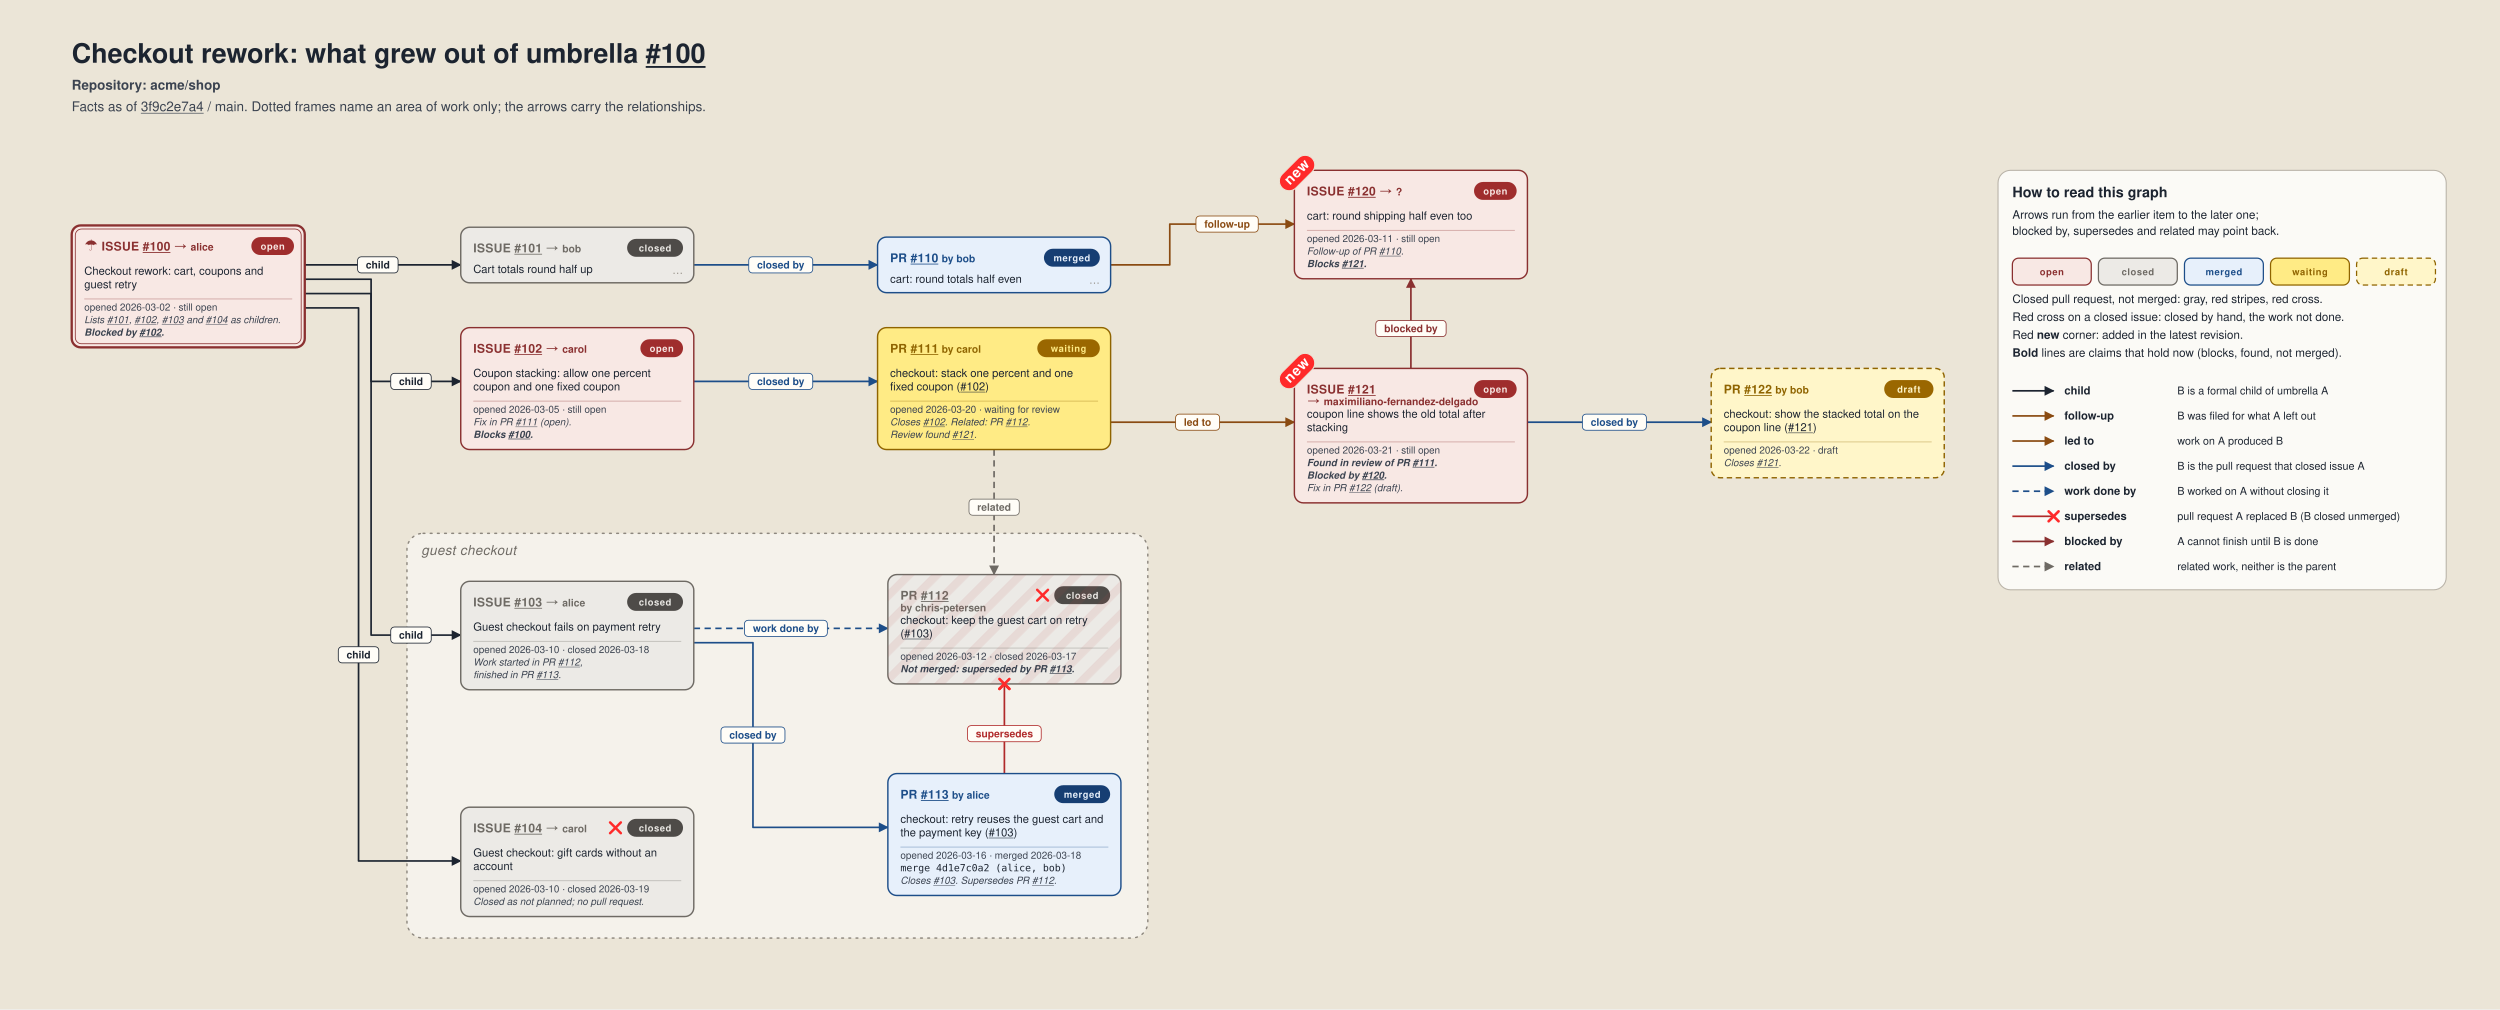
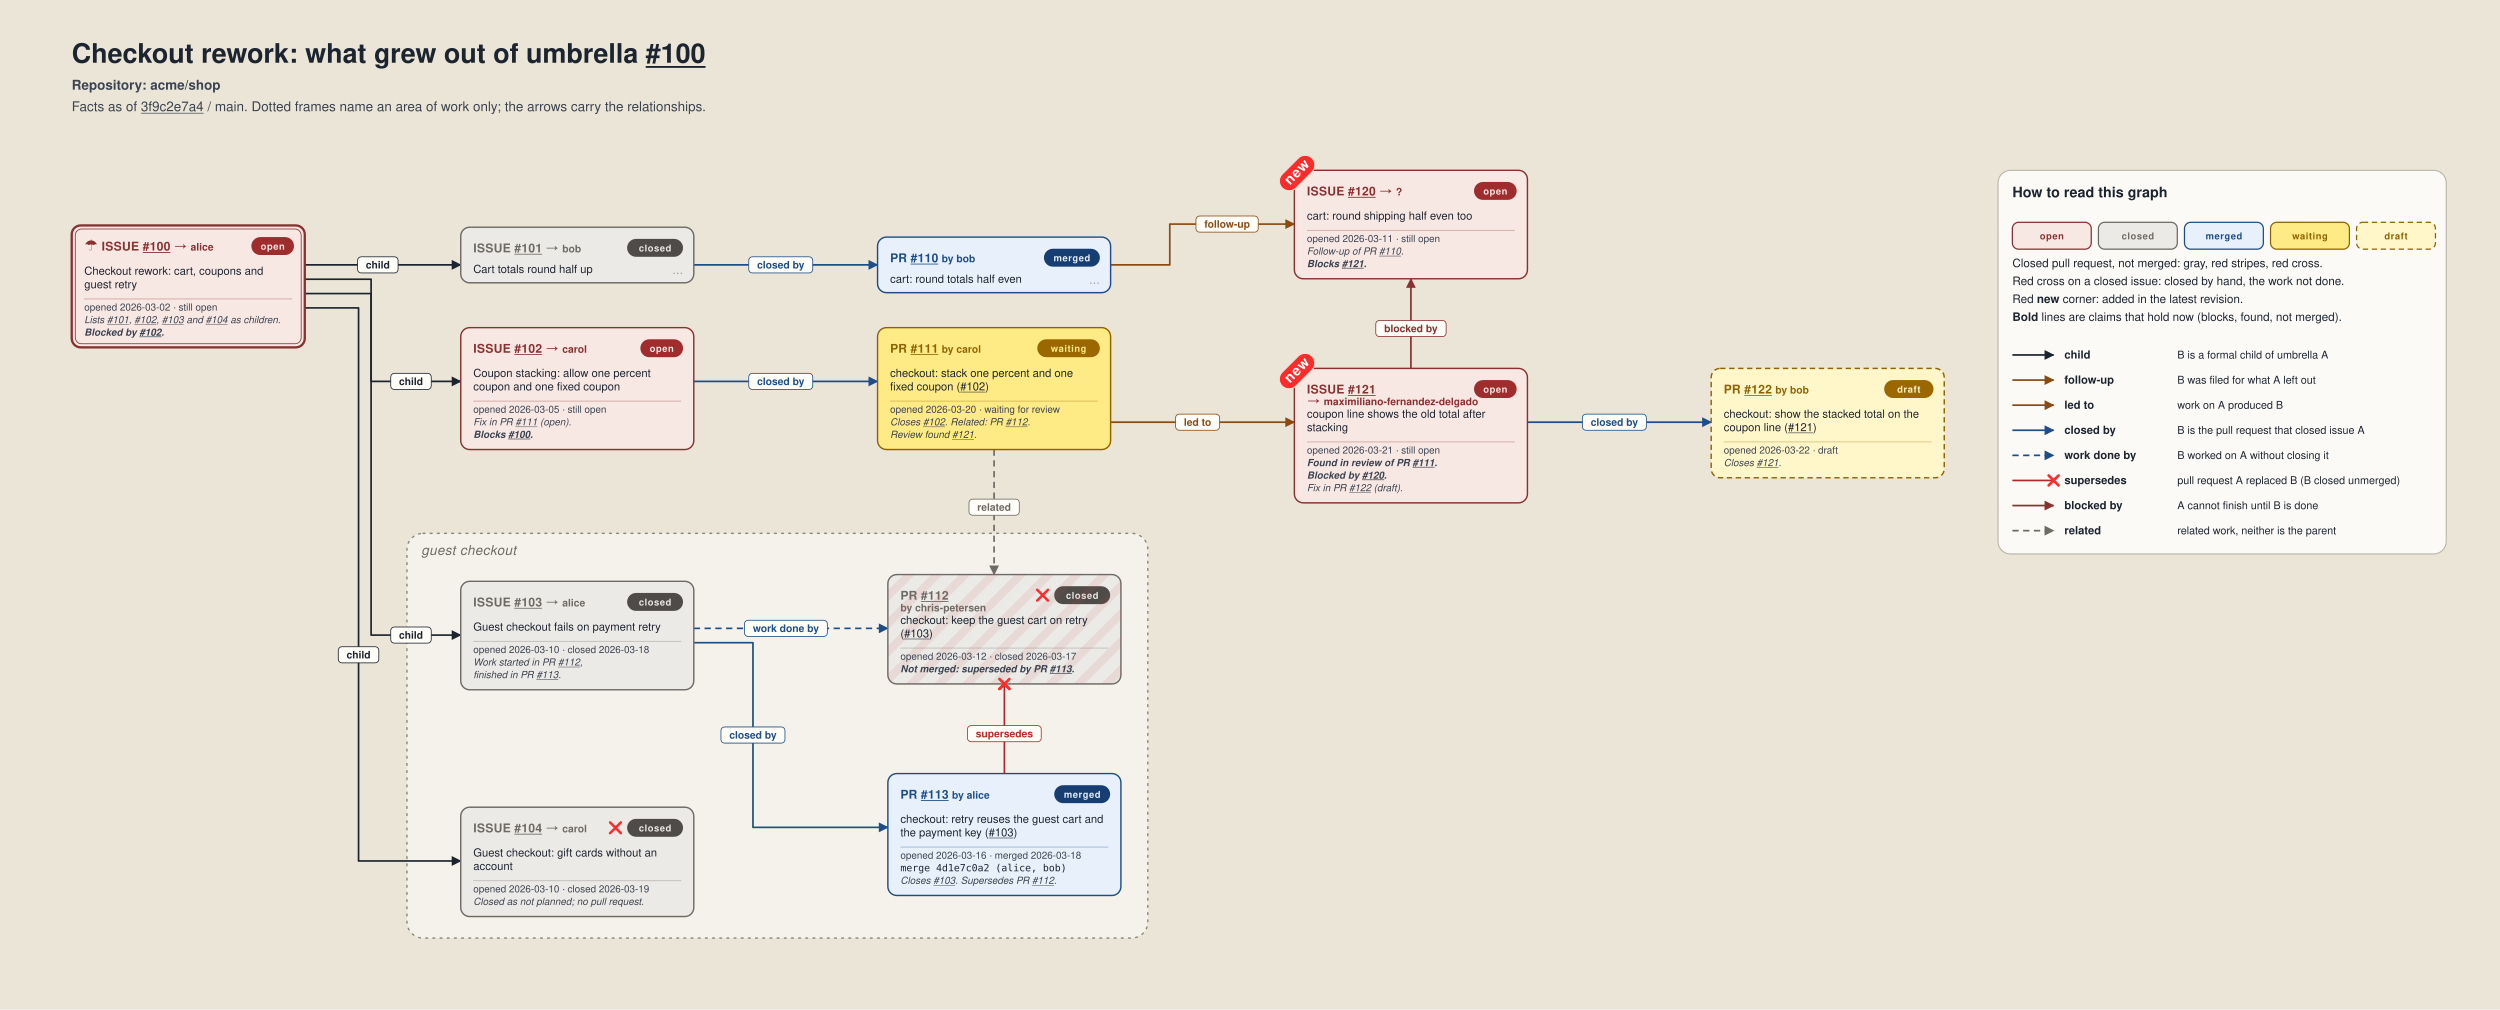
<svg xmlns="http://www.w3.org/2000/svg" xmlns:xlink="http://www.w3.org/1999/xlink" width="2789" height="1126" viewBox="0 0 2789 1126" font-family="Helvetica Neue, Helvetica, Arial, sans-serif">
  <defs>
    <marker id="h-child" viewBox="0 0 12 12" refX="11" refY="6" markerWidth="11" markerHeight="11" markerUnits="userSpaceOnUse" orient="auto">
      <path d="M0,0 L12,6 L0,12 z" fill="#1c2430" />
    </marker>
    <marker id="h-closed" viewBox="0 0 12 12" refX="11" refY="6" markerWidth="11" markerHeight="11" markerUnits="userSpaceOnUse" orient="auto">
      <path d="M0,0 L12,6 L0,12 z" fill="#1d4e89" />
    </marker>
    <marker id="h-work" viewBox="0 0 12 12" refX="11" refY="6" markerWidth="11" markerHeight="11" markerUnits="userSpaceOnUse" orient="auto">
      <path d="M0,0 L12,6 L0,12 z" fill="#1d4e89" />
    </marker>
    <marker id="h-led" viewBox="0 0 12 12" refX="11" refY="6" markerWidth="11" markerHeight="11" markerUnits="userSpaceOnUse" orient="auto">
      <path d="M0,0 L12,6 L0,12 z" fill="#8a4b12" />
    </marker>
    <marker id="h-blocked" viewBox="0 0 12 12" refX="11" refY="6" markerWidth="11" markerHeight="11" markerUnits="userSpaceOnUse" orient="auto">
      <path d="M0,0 L12,6 L0,12 z" fill="#8a3030" />
    </marker>
    <marker id="h-ref" viewBox="0 0 12 12" refX="11" refY="6" markerWidth="11" markerHeight="11" markerUnits="userSpaceOnUse" orient="auto">
      <path d="M0,0 L12,6 L0,12 z" fill="#6e6a64" />
    </marker>
    <marker id="h-evid" viewBox="0 0 12 12" refX="11" refY="6" markerWidth="11" markerHeight="11" markerUnits="userSpaceOnUse" orient="auto">
      <path d="M0,0 L12,6 L0,12 z" fill="#9a6700" />
    </marker>
    <marker id="h-dup" viewBox="0 0 12 12" refX="11" refY="6" markerWidth="11" markerHeight="11" markerUnits="userSpaceOnUse" orient="auto">
      <path d="M0,0 L12,6 L0,12 z" fill="#b02a2a" />
    </marker>
    <marker id="h-cross" overflow="visible" viewBox="0 0 16 16" refX="8" refY="8" markerWidth="16" markerHeight="16" markerUnits="userSpaceOnUse" orient="auto">
      <path d="M2.5,2.5 L13.5,13.5 M13.5,2.5 L2.5,13.5" stroke="#ff2a2a" stroke-width="3" stroke-linecap="round" fill="none" />
    </marker>
    <style>.kind{font-size:13.5px;font-weight:700;letter-spacing:.3px}.ttl{font-size:12.5px;fill:#1c2430}.meta{font-size:11px;fill:#3b4350}.mono{font-size:11px;font-family:Menlo,Consolas,monospace;fill:#1c2430}.note{font-size:11px;font-style:italic;fill:#3b4350}.pill{font-size:10.5px;font-weight:700;letter-spacing:.6px}.lbl{font-size:11.5px;font-weight:600}.ftl{font-size:15px;font-style:italic;fill:#6e6a64;letter-spacing:.4px}.h1{font-size:30px;font-weight:700;fill:#1c2430}.h2{font-size:15px;fill:#3b4350}.lg{font-size:13px;fill:#1c2430}.lgb{font-size:13px;font-weight:700;fill:#1c2430}/*collapse-begin*/.pop{visibility:hidden;opacity:0;pointer-events:none;filter:drop-shadow(0 6px 12px rgba(0,0,0,.35))}#n101:hover~#pop101,#pop101:hover{visibility:visible;opacity:1;pointer-events:auto}#n110:hover~#pop110,#pop110:hover{visibility:visible;opacity:1;pointer-events:auto}/*collapse-end*/</style>
  </defs>
  <rect x="0" y="0" width="2789" height="1126" fill="#ebe5d7" />
  <text class="h1" x="80" y="70">Checkout rework: what grew out of umbrella <a href="https://github.com/acme/shop/issues/100" xlink:href="https://github.com/acme/shop/issues/100" target="_blank">
      <tspan style="text-decoration:underline">#100</tspan>
    </a>
  </text>
  <text class="h2" x="80" y="100">
    <tspan style="font-weight:700">Repository: acme/shop</tspan>
  </text>
  <text class="h2" x="80" y="124">Facts as of <a href="https://github.com/acme/shop/commit/3f9c2e7a41b0d58c6e2f7a9b1c4d8e0f2a6b3c5d" xlink:href="https://github.com/acme/shop/commit/3f9c2e7a41b0d58c6e2f7a9b1c4d8e0f2a6b3c5d" target="_blank">
      <tspan style="text-decoration:underline">3f9c2e7a4</tspan>
    </a> / main. Dotted frames name an area of work only; the arrows carry the relationships.</text>
  <rect x="454" y="595" width="826.5" height="451.5" rx="18" fill="#ffffff" fill-opacity="0.5" stroke="#8d877e" stroke-width="1.6" stroke-dasharray="2 6" stroke-linecap="round" />
  <text class="ftl" x="470" y="619">guest checkout</text>
  <path d="M774,701 L990.5,701" fill="none" stroke="#1d4e89" stroke-width="1.9" stroke-dasharray="7 5" stroke-linejoin="round" marker-end="url(#h-work)" data-from="103" data-to="112" data-kind="work done by" />
  <path d="M774,717 L840,717 L840,923 L990.5,923" fill="none" stroke="#1d4e89" stroke-width="1.9" stroke-linejoin="round" marker-end="url(#h-closed)" data-from="103" data-to="113" data-kind="closed by" />
  <path d="M1120.5,863 L1120.5,763" fill="none" stroke="#b02a2a" stroke-width="1.9" stroke-linejoin="round" marker-end="url(#h-cross)" data-from="113" data-to="112" data-kind="supersedes" />
  <path d="M774,295.5 L979,295.5" fill="none" stroke="#1d4e89" stroke-width="1.9" stroke-linejoin="round" marker-end="url(#h-closed)" data-from="101" data-to="110" data-kind="closed by" />
  <path d="M774,425.5 L979,425.5" fill="none" stroke="#1d4e89" stroke-width="1.9" stroke-linejoin="round" marker-end="url(#h-closed)" data-from="102" data-to="111" data-kind="closed by" />
  <path d="M1239,295.5 L1305,295.5 L1305,250 L1444,250" fill="none" stroke="#8a4b12" stroke-width="1.9" stroke-linejoin="round" marker-end="url(#h-led)" data-from="110" data-to="120" data-kind="follow-up" />
  <path d="M1239,471 L1444,471" fill="none" stroke="#8a4b12" stroke-width="1.9" stroke-linejoin="round" marker-end="url(#h-led)" data-from="111" data-to="121" data-kind="led to" />
  <path d="M1704,471 L1909,471" fill="none" stroke="#1d4e89" stroke-width="1.9" stroke-linejoin="round" marker-end="url(#h-closed)" data-from="121" data-to="122" data-kind="closed by" />
  <path d="M1574,411 L1574,311" fill="none" stroke="#8a3030" stroke-width="1.9" stroke-linejoin="round" marker-end="url(#h-blocked)" data-from="121" data-to="120" data-kind="blocked by" />
  <path d="M340,295.5 L514,295.5" fill="none" stroke="#1c2430" stroke-width="1.9" stroke-linejoin="round" marker-end="url(#h-child)" data-from="100" data-to="101" data-kind="child" />
  <path d="M340,311.5 L414,311.5 L414,425.5 L514,425.5" fill="none" stroke="#1c2430" stroke-width="1.9" stroke-linejoin="round" marker-end="url(#h-child)" data-from="100" data-to="102" data-kind="child" />
  <path d="M340,327.5 L414,327.5 L414,708.5 L514,708.5" fill="none" stroke="#1c2430" stroke-width="1.9" stroke-linejoin="round" marker-end="url(#h-child)" data-from="100" data-to="103" data-kind="child" />
  <path d="M340,343.5 L400,343.5 L400,960.5 L514,960.5" fill="none" stroke="#1c2430" stroke-width="1.9" stroke-linejoin="round" marker-end="url(#h-child)" data-from="100" data-to="104" data-kind="child" />
  <path d="M1109,501.5 L1109,641" fill="none" stroke="#6e6a64" stroke-width="1.9" stroke-dasharray="7 5" stroke-linejoin="round" marker-end="url(#h-ref)" data-from="111" data-to="112" data-kind="related" />
  <g id="n100" data-github="{&quot;assignees&quot;:[&quot;alice&quot;],&quot;authors&quot;:[],&quot;closedAt&quot;:&quot;&quot;,&quot;comments&quot;:6,&quot;createdAt&quot;:&quot;2026-03-02&quot;,&quot;kind&quot;:&quot;ISSUE&quot;,&quot;mergeSha&quot;:&quot;&quot;,&quot;mergedAt&quot;:&quot;&quot;,&quot;mergedBy&quot;:&quot;&quot;,&quot;opener&quot;:&quot;alice&quot;,&quot;rel&quot;:{&quot;blockedBy&quot;:[102],&quot;blocking&quot;:[],&quot;children&quot;:[101,102,103,104],&quot;closedBy&quot;:[],&quot;parent&quot;:null},&quot;reviews&quot;:0,&quot;state&quot;:&quot;open&quot;,&quot;title&quot;:&quot;Checkout rework: cart, coupons and guest retry&quot;,&quot;updatedAt&quot;:&quot;2026-03-02T12:00:00Z&quot;}">
    <rect x="80" y="251.5" width="260" height="136" rx="10" fill="#f8e8e4" stroke="#8a3030" stroke-width="2.6" />
    <rect x="84" y="255.5" width="252" height="128" rx="7" fill="none" stroke="#8a3030" stroke-width="0.9" />
    <text class="kind" x="94" y="279.5" style="fill:#8a3030">
      <tspan style="font-size:16.9px">☂️</tspan> ISSUE <a href="https://github.com/acme/shop/issues/100" xlink:href="https://github.com/acme/shop/issues/100" target="_blank">
        <tspan style="text-decoration:underline">#100</tspan>
      </a>
      <tspan style="font-size:15px;letter-spacing:0">→</tspan>
      <tspan style="font-size:11.5px;font-weight:600;letter-spacing:0">alice</tspan>
    </text>
    <rect x="280.4" y="264.5" width="47.6" height="20" rx="10" fill="#9f2d2d" />
    <text class="pill" x="304.2" y="278.5" text-anchor="middle" style="fill:#f8e8e4">open</text>
    <text class="ttl" x="94" y="306.5">Checkout rework: cart, coupons and</text>
    <text class="ttl" x="94" y="321.5">guest retry</text>
    <line x1="94" y1="333.5" x2="326" y2="333.5" stroke="#8a3030" stroke-opacity="0.35" />
    <text class="meta" x="94" y="346.5">opened 2026-03-02 · still open</text>
    <text class="note" x="94" y="360.5">Lists <a href="https://github.com/acme/shop/issues/101" xlink:href="https://github.com/acme/shop/issues/101" target="_blank">
        <tspan style="text-decoration:underline">#101</tspan>
      </a>, <a href="https://github.com/acme/shop/issues/102" xlink:href="https://github.com/acme/shop/issues/102" target="_blank">
        <tspan style="text-decoration:underline">#102</tspan>
      </a>, <a href="https://github.com/acme/shop/issues/103" xlink:href="https://github.com/acme/shop/issues/103" target="_blank">
        <tspan style="text-decoration:underline">#103</tspan>
      </a> and <a href="https://github.com/acme/shop/issues/104" xlink:href="https://github.com/acme/shop/issues/104" target="_blank">
        <tspan style="text-decoration:underline">#104</tspan>
      </a> as children.</text>
    <text class="note" x="94" y="374.5">
      <tspan style="font-weight:700">Blocked by <a href="https://github.com/acme/shop/issues/102" xlink:href="https://github.com/acme/shop/issues/102" target="_blank">
          <tspan style="text-decoration:underline">#102</tspan>
        </a>.</tspan>
    </text>
  </g>
  <g id="n101" data-github="{&quot;assignees&quot;:[&quot;bob&quot;],&quot;authors&quot;:[],&quot;closeVerdict&quot;:[&quot;done&quot;,&quot;closed by merged PR #110&quot;],&quot;closedAt&quot;:&quot;2026-03-11&quot;,&quot;closer&quot;:{&quot;merged&quot;:true,&quot;pr&quot;:110},&quot;comments&quot;:2,&quot;createdAt&quot;:&quot;2026-03-04&quot;,&quot;kind&quot;:&quot;ISSUE&quot;,&quot;mergeSha&quot;:&quot;&quot;,&quot;mergedAt&quot;:&quot;&quot;,&quot;mergedBy&quot;:&quot;&quot;,&quot;opener&quot;:&quot;bob&quot;,&quot;rel&quot;:{&quot;blockedBy&quot;:[],&quot;blocking&quot;:[],&quot;children&quot;:[],&quot;closedBy&quot;:[110],&quot;parent&quot;:100},&quot;reviews&quot;:0,&quot;state&quot;:&quot;closed&quot;,&quot;stateReason&quot;:&quot;COMPLETED&quot;,&quot;title&quot;:&quot;Cart totals round half up instead of half even&quot;,&quot;updatedAt&quot;:&quot;2026-03-11T12:00:00Z&quot;}">
    <rect x="514" y="253.5" width="260" height="62" rx="10" fill="#eceae6" stroke="#6e6a64" stroke-width="1.6" data-collapsed="1" data-keywords="Cart totals round half up" />
    <text class="kind" x="528" y="281.5" style="fill:#6e6a64">ISSUE <a href="https://github.com/acme/shop/issues/101" xlink:href="https://github.com/acme/shop/issues/101" target="_blank">
        <tspan style="text-decoration:underline">#101</tspan>
      </a>
      <tspan style="font-size:15px;letter-spacing:0">→</tspan>
      <tspan style="font-size:11.5px;font-weight:600;letter-spacing:0">bob</tspan>
    </text>
    <rect x="699.6" y="266.5" width="62.4" height="20" rx="10" fill="#4e4b48" />
    <text class="pill" x="730.8" y="280.5" text-anchor="middle" style="fill:#eceae6">closed</text>
    <text class="ttl" x="528" y="304.5">Cart totals round half up</text>
    <text class="meta" x="762" y="305.5" text-anchor="end" style="fill:#8d877e;font-size:12px">…</text>
  </g>
  <g id="n110" data-github="{&quot;assignees&quot;:[],&quot;authors&quot;:[&quot;bob&quot;],&quot;closedAt&quot;:&quot;2026-03-11&quot;,&quot;comments&quot;:1,&quot;createdAt&quot;:&quot;2026-03-09&quot;,&quot;kind&quot;:&quot;PR&quot;,&quot;mergeSha&quot;:&quot;9f3c2ab41&quot;,&quot;mergedAt&quot;:&quot;2026-03-11&quot;,&quot;mergedBy&quot;:&quot;alice&quot;,&quot;opener&quot;:&quot;bob&quot;,&quot;rel&quot;:{&quot;closes&quot;:[101]},&quot;reviews&quot;:2,&quot;state&quot;:&quot;merged&quot;,&quot;title&quot;:&quot;cart: round totals half even (#101)&quot;,&quot;updatedAt&quot;:&quot;2026-03-11T12:00:00Z&quot;}">
    <rect x="979" y="264.5" width="260" height="62" rx="10" fill="#e7f0fb" stroke="#1d4e89" stroke-width="1.6" data-collapsed="1" data-keywords="cart: round totals half even" />
    <text class="kind" x="993.0" y="292.5" style="fill:#1d4e89">PR <a href="https://github.com/acme/shop/pull/110" xlink:href="https://github.com/acme/shop/pull/110" target="_blank">
        <tspan style="text-decoration:underline">#110</tspan>
      </a>
      <tspan style="font-size:11.5px;font-weight:600;letter-spacing:0">by bob</tspan>
    </text>
    <rect x="1164.6" y="277.5" width="62.4" height="20" rx="10" fill="#163e73" />
    <text class="pill" x="1195.8" y="291.5" text-anchor="middle" style="fill:#e7f0fb">merged</text>
    <text class="ttl" x="993" y="315.5">cart: round totals half even</text>
    <text class="meta" x="1227" y="316.5" text-anchor="end" style="fill:#8d877e;font-size:12px">…</text>
  </g>
  <g id="n120" data-github="{&quot;assignees&quot;:[],&quot;authors&quot;:[],&quot;closedAt&quot;:&quot;&quot;,&quot;comments&quot;:1,&quot;createdAt&quot;:&quot;2026-03-11&quot;,&quot;kind&quot;:&quot;ISSUE&quot;,&quot;mergeSha&quot;:&quot;&quot;,&quot;mergedAt&quot;:&quot;&quot;,&quot;mergedBy&quot;:&quot;&quot;,&quot;opener&quot;:&quot;alice&quot;,&quot;rel&quot;:{&quot;blockedBy&quot;:[],&quot;blocking&quot;:[121],&quot;children&quot;:[],&quot;closedBy&quot;:[],&quot;parent&quot;:null},&quot;reviews&quot;:0,&quot;state&quot;:&quot;open&quot;,&quot;title&quot;:&quot;cart: round shipping half even too&quot;,&quot;updatedAt&quot;:&quot;2026-03-11T12:00:00Z&quot;}">
    <rect x="1444" y="190" width="260" height="121" rx="10" fill="#f8e8e4" stroke="#8a3030" stroke-width="1.6" />
    <text class="kind" x="1458.0" y="218.0" style="fill:#8a3030">ISSUE <a href="https://github.com/acme/shop/issues/120" xlink:href="https://github.com/acme/shop/issues/120" target="_blank">
        <tspan style="text-decoration:underline">#120</tspan>
      </a>
      <tspan style="font-size:15px;letter-spacing:0">→</tspan>
      <tspan style="font-size:11.5px;font-weight:600;letter-spacing:0">?</tspan>
    </text>
    <rect x="1644.4" y="203" width="47.6" height="20" rx="10" fill="#9f2d2d" />
    <text class="pill" x="1668.2" y="217" text-anchor="middle" style="fill:#f8e8e4">open</text>
    <text class="ttl" x="1458" y="245">cart: round shipping half even too</text>
    <line x1="1458" y1="257" x2="1690" y2="257" stroke="#8a3030" stroke-opacity="0.35" />
    <text class="meta" x="1458" y="270">opened 2026-03-11 · still open</text>
    <text class="note" x="1458" y="284">Follow-up of PR <a href="https://github.com/acme/shop/pull/110" xlink:href="https://github.com/acme/shop/pull/110" target="_blank">
        <tspan style="text-decoration:underline">#110</tspan>
      </a>.</text>
    <text class="note" x="1458" y="298">
      <tspan style="font-weight:700">Blocks <a href="https://github.com/acme/shop/issues/121" xlink:href="https://github.com/acme/shop/issues/121" target="_blank">
          <tspan style="text-decoration:underline">#121</tspan>
        </a>.</tspan>
    </text>
    <g transform="rotate(-45 1447 193)">
      <rect x="1423.5" y="182.2" width="47.0" height="21.7" rx="10.85" fill="#ff2a2a" stroke="#ebe5d7" stroke-width="1.2" />
      <text class="pill" x="1447.5" y="197.2" text-anchor="middle" style="fill:#ffffff;font-size:15.75px;letter-spacing:.9px">new</text>
    </g>
  </g>
  <g id="n102" data-github="{&quot;assignees&quot;:[&quot;carol&quot;],&quot;authors&quot;:[],&quot;closedAt&quot;:&quot;&quot;,&quot;comments&quot;:3,&quot;createdAt&quot;:&quot;2026-03-05&quot;,&quot;kind&quot;:&quot;ISSUE&quot;,&quot;mergeSha&quot;:&quot;&quot;,&quot;mergedAt&quot;:&quot;&quot;,&quot;mergedBy&quot;:&quot;&quot;,&quot;opener&quot;:&quot;carol&quot;,&quot;rel&quot;:{&quot;blockedBy&quot;:[],&quot;blocking&quot;:[100],&quot;children&quot;:[],&quot;closedBy&quot;:[111],&quot;parent&quot;:100},&quot;reviews&quot;:0,&quot;state&quot;:&quot;open&quot;,&quot;title&quot;:&quot;Coupon stacking: allow one percent coupon and one fixed coupon&quot;,&quot;updatedAt&quot;:&quot;2026-03-05T12:00:00Z&quot;}">
    <rect x="514" y="365.5" width="260" height="136" rx="10" fill="#f8e8e4" stroke="#8a3030" stroke-width="1.6" />
    <text class="kind" x="528" y="393.5" style="fill:#8a3030">ISSUE <a href="https://github.com/acme/shop/issues/102" xlink:href="https://github.com/acme/shop/issues/102" target="_blank">
        <tspan style="text-decoration:underline">#102</tspan>
      </a>
      <tspan style="font-size:15px;letter-spacing:0">→</tspan>
      <tspan style="font-size:11.5px;font-weight:600;letter-spacing:0">carol</tspan>
    </text>
    <rect x="714.4" y="378.5" width="47.6" height="20" rx="10" fill="#9f2d2d" />
    <text class="pill" x="738.2" y="392.5" text-anchor="middle" style="fill:#f8e8e4">open</text>
    <text class="ttl" x="528" y="420.5">Coupon stacking: allow one percent</text>
    <text class="ttl" x="528" y="435.5">coupon and one fixed coupon</text>
    <line x1="528" y1="447.5" x2="760" y2="447.5" stroke="#8a3030" stroke-opacity="0.35" />
    <text class="meta" x="528" y="460.5">opened 2026-03-05 · still open</text>
    <text class="note" x="528" y="474.5">Fix in PR <a href="https://github.com/acme/shop/pull/111" xlink:href="https://github.com/acme/shop/pull/111" target="_blank">
        <tspan style="text-decoration:underline">#111</tspan>
      </a> (open).</text>
    <text class="note" x="528" y="488.5">
      <tspan style="font-weight:700">Blocks <a href="https://github.com/acme/shop/issues/100" xlink:href="https://github.com/acme/shop/issues/100" target="_blank">
          <tspan style="text-decoration:underline">#100</tspan>
        </a>.</tspan>
    </text>
  </g>
  <g id="n111" data-github="{&quot;assignees&quot;:[],&quot;authors&quot;:[],&quot;closedAt&quot;:&quot;&quot;,&quot;comments&quot;:3,&quot;createdAt&quot;:&quot;2026-03-20&quot;,&quot;kind&quot;:&quot;PR&quot;,&quot;mergeSha&quot;:&quot;&quot;,&quot;mergedAt&quot;:&quot;&quot;,&quot;mergedBy&quot;:&quot;&quot;,&quot;opener&quot;:&quot;carol&quot;,&quot;rel&quot;:{&quot;closes&quot;:[102]},&quot;reviews&quot;:1,&quot;state&quot;:&quot;open&quot;,&quot;title&quot;:&quot;checkout: stack one percent and one fixed coupon (#102)&quot;,&quot;updatedAt&quot;:&quot;2026-03-20T12:00:00Z&quot;}">
    <rect x="979" y="365.5" width="260" height="136" rx="10" fill="#ffeb85" stroke="#8f6400" stroke-width="1.6" />
    <text class="kind" x="993.0" y="393.5" style="fill:#8f6400">PR <a href="https://github.com/acme/shop/pull/111" xlink:href="https://github.com/acme/shop/pull/111" target="_blank">
        <tspan style="text-decoration:underline">#111</tspan>
      </a>
      <tspan style="font-size:11.5px;font-weight:600;letter-spacing:0">by carol</tspan>
    </text>
    <rect x="1157.2" y="378.5" width="69.8" height="20" rx="10" fill="#9a6700" />
    <text class="pill" x="1192.1" y="392.5" text-anchor="middle" style="fill:#ffeb85">waiting</text>
    <text class="ttl" x="993" y="420.5">checkout: stack one percent and one</text>
    <text class="ttl" x="993" y="435.5">fixed coupon (<a href="https://github.com/acme/shop/issues/102" xlink:href="https://github.com/acme/shop/issues/102" target="_blank">
        <tspan style="text-decoration:underline">#102</tspan>
      </a>)</text>
    <line x1="993" y1="447.5" x2="1225" y2="447.5" stroke="#8f6400" stroke-opacity="0.35" />
    <text class="meta" x="993" y="460.5">opened 2026-03-20 · waiting for review</text>
    <text class="note" x="993" y="474.5">Closes <a href="https://github.com/acme/shop/issues/102" xlink:href="https://github.com/acme/shop/issues/102" target="_blank">
        <tspan style="text-decoration:underline">#102</tspan>
      </a>. Related: PR <a href="https://github.com/acme/shop/pull/112" xlink:href="https://github.com/acme/shop/pull/112" target="_blank">
        <tspan style="text-decoration:underline">#112</tspan>
      </a>.</text>
    <text class="note" x="993" y="488.5">Review found <a href="https://github.com/acme/shop/issues/121" xlink:href="https://github.com/acme/shop/issues/121" target="_blank">
        <tspan style="text-decoration:underline">#121</tspan>
      </a>.</text>
  </g>
  <g id="n121" data-github="{&quot;assignees&quot;:[&quot;maximiliano-fernandez-delgado&quot;],&quot;authors&quot;:[],&quot;closedAt&quot;:&quot;&quot;,&quot;comments&quot;:2,&quot;createdAt&quot;:&quot;2026-03-21&quot;,&quot;kind&quot;:&quot;ISSUE&quot;,&quot;mergeSha&quot;:&quot;&quot;,&quot;mergedAt&quot;:&quot;&quot;,&quot;mergedBy&quot;:&quot;&quot;,&quot;opener&quot;:&quot;maximiliano-fernandez-delgado&quot;,&quot;rel&quot;:{&quot;blockedBy&quot;:[120],&quot;blocking&quot;:[],&quot;children&quot;:[],&quot;closedBy&quot;:[122],&quot;parent&quot;:null},&quot;reviews&quot;:0,&quot;state&quot;:&quot;open&quot;,&quot;title&quot;:&quot;coupon line shows the old total after stacking&quot;,&quot;updatedAt&quot;:&quot;2026-03-21T12:00:00Z&quot;}">
    <rect x="1444" y="411" width="260" height="150" rx="10" fill="#f8e8e4" stroke="#8a3030" stroke-width="1.6" />
    <text class="kind" x="1458.0" y="439.0" style="fill:#8a3030">ISSUE <a href="https://github.com/acme/shop/issues/121" xlink:href="https://github.com/acme/shop/issues/121" target="_blank">
        <tspan style="text-decoration:underline">#121</tspan>
      </a>
    </text>
    <text class="kind" x="1458.0" y="452" style="fill:#8a3030">
      <tspan style="font-size:15px;letter-spacing:0">→</tspan>
      <tspan style="font-size:11.5px;font-weight:600;letter-spacing:0">maximiliano-fernandez-delgado</tspan>
    </text>
    <rect x="1644.4" y="424" width="47.6" height="20" rx="10" fill="#9f2d2d" />
    <text class="pill" x="1668.2" y="438" text-anchor="middle" style="fill:#f8e8e4">open</text>
    <text class="ttl" x="1458" y="466">coupon line shows the old total after</text>
    <text class="ttl" x="1458" y="481">stacking</text>
    <line x1="1458" y1="493" x2="1690" y2="493" stroke="#8a3030" stroke-opacity="0.35" />
    <text class="meta" x="1458" y="506">opened 2026-03-21 · still open</text>
    <text class="note" x="1458" y="520">
      <tspan style="font-weight:700">Found in review of PR <a href="https://github.com/acme/shop/pull/111" xlink:href="https://github.com/acme/shop/pull/111" target="_blank">
          <tspan style="text-decoration:underline">#111</tspan>
        </a>.</tspan>
    </text>
    <text class="note" x="1458" y="534">
      <tspan style="font-weight:700">Blocked by <a href="https://github.com/acme/shop/issues/120" xlink:href="https://github.com/acme/shop/issues/120" target="_blank">
          <tspan style="text-decoration:underline">#120</tspan>
        </a>.</tspan>
    </text>
    <text class="note" x="1458" y="548">Fix in PR <a href="https://github.com/acme/shop/pull/122" xlink:href="https://github.com/acme/shop/pull/122" target="_blank">
        <tspan style="text-decoration:underline">#122</tspan>
      </a> (draft).</text>
    <g transform="rotate(-45 1447 414)">
      <rect x="1423.5" y="403.1" width="47.0" height="21.7" rx="10.85" fill="#ff2a2a" stroke="#ebe5d7" stroke-width="1.2" />
      <text class="pill" x="1447.5" y="418.2" text-anchor="middle" style="fill:#ffffff;font-size:15.75px;letter-spacing:.9px">new</text>
    </g>
  </g>
  <g id="n122" data-github="{&quot;assignees&quot;:[],&quot;authors&quot;:[],&quot;closedAt&quot;:&quot;&quot;,&quot;comments&quot;:0,&quot;createdAt&quot;:&quot;2026-03-22&quot;,&quot;kind&quot;:&quot;PR&quot;,&quot;mergeSha&quot;:&quot;&quot;,&quot;mergedAt&quot;:&quot;&quot;,&quot;mergedBy&quot;:&quot;&quot;,&quot;opener&quot;:&quot;bob&quot;,&quot;rel&quot;:{&quot;closes&quot;:[121]},&quot;reviews&quot;:0,&quot;state&quot;:&quot;draft&quot;,&quot;title&quot;:&quot;checkout: show the stacked total on the coupon line (#121)&quot;,&quot;updatedAt&quot;:&quot;2026-03-22T12:00:00Z&quot;}">
    <rect x="1909" y="411" width="260" height="122" rx="10" fill="#fff6c9" stroke="#8f6400" stroke-width="1.6" stroke-dasharray="6 4" />
    <text class="kind" x="1923.0" y="439.0" style="fill:#8f6400">PR <a href="https://github.com/acme/shop/pull/122" xlink:href="https://github.com/acme/shop/pull/122" target="_blank">
        <tspan style="text-decoration:underline">#122</tspan>
      </a>
      <tspan style="font-size:11.5px;font-weight:600;letter-spacing:0">by bob</tspan>
    </text>
    <rect x="2102.0" y="424" width="55.0" height="20" rx="10" fill="#9a6700" />
    <text class="pill" x="2129.5" y="438" text-anchor="middle" style="fill:#fff6c9">draft</text>
    <text class="ttl" x="1923" y="466">checkout: show the stacked total on the</text>
    <text class="ttl" x="1923" y="481">coupon line (<a href="https://github.com/acme/shop/issues/121" xlink:href="https://github.com/acme/shop/issues/121" target="_blank">
        <tspan style="text-decoration:underline">#121</tspan>
      </a>)</text>
    <line x1="1923" y1="493" x2="2155" y2="493" stroke="#8f6400" stroke-opacity="0.35" />
    <text class="meta" x="1923" y="506">opened 2026-03-22 · draft</text>
    <text class="note" x="1923" y="520">Closes <a href="https://github.com/acme/shop/issues/121" xlink:href="https://github.com/acme/shop/issues/121" target="_blank">
        <tspan style="text-decoration:underline">#121</tspan>
      </a>.</text>
  </g>
  <g id="n103" data-frame="guest checkout" data-github="{&quot;assignees&quot;:[&quot;alice&quot;],&quot;authors&quot;:[],&quot;closeVerdict&quot;:[&quot;done&quot;,&quot;closed by merged PR #113&quot;],&quot;closedAt&quot;:&quot;2026-03-18&quot;,&quot;closer&quot;:{&quot;merged&quot;:true,&quot;pr&quot;:113},&quot;comments&quot;:4,&quot;createdAt&quot;:&quot;2026-03-10&quot;,&quot;kind&quot;:&quot;ISSUE&quot;,&quot;mergeSha&quot;:&quot;&quot;,&quot;mergedAt&quot;:&quot;&quot;,&quot;mergedBy&quot;:&quot;&quot;,&quot;opener&quot;:&quot;alice&quot;,&quot;rel&quot;:{&quot;blockedBy&quot;:[],&quot;blocking&quot;:[],&quot;children&quot;:[],&quot;closedBy&quot;:[112,113],&quot;parent&quot;:100},&quot;reviews&quot;:0,&quot;state&quot;:&quot;closed&quot;,&quot;stateReason&quot;:&quot;COMPLETED&quot;,&quot;title&quot;:&quot;Guest checkout fails on payment retry&quot;,&quot;updatedAt&quot;:&quot;2026-03-18T12:00:00Z&quot;}">
    <rect x="514" y="648.5" width="260" height="121" rx="10" fill="#eceae6" stroke="#6e6a64" stroke-width="1.6" />
    <text class="kind" x="528" y="676.5" style="fill:#6e6a64">ISSUE <a href="https://github.com/acme/shop/issues/103" xlink:href="https://github.com/acme/shop/issues/103" target="_blank">
        <tspan style="text-decoration:underline">#103</tspan>
      </a>
      <tspan style="font-size:15px;letter-spacing:0">→</tspan>
      <tspan style="font-size:11.5px;font-weight:600;letter-spacing:0">alice</tspan>
    </text>
    <rect x="699.6" y="661.5" width="62.4" height="20" rx="10" fill="#4e4b48" />
    <text class="pill" x="730.8" y="675.5" text-anchor="middle" style="fill:#eceae6">closed</text>
    <text class="ttl" x="528" y="703.5">Guest checkout fails on payment retry</text>
    <line x1="528" y1="715.5" x2="760" y2="715.5" stroke="#6e6a64" stroke-opacity="0.35" />
    <text class="meta" x="528" y="728.5">opened 2026-03-10 · closed 2026-03-18</text>
    <text class="note" x="528" y="742.5">Work started in PR <a href="https://github.com/acme/shop/pull/112" xlink:href="https://github.com/acme/shop/pull/112" target="_blank">
        <tspan style="text-decoration:underline">#112</tspan>
      </a>,</text>
    <text class="note" x="528" y="756.5">finished in PR <a href="https://github.com/acme/shop/pull/113" xlink:href="https://github.com/acme/shop/pull/113" target="_blank">
        <tspan style="text-decoration:underline">#113</tspan>
      </a>.</text>
  </g>
  <g id="n104" data-frame="guest checkout" data-github="{&quot;assignees&quot;:[&quot;carol&quot;],&quot;authors&quot;:[],&quot;closeVerdict&quot;:[&quot;hand&quot;,&quot;GitHub close reason NOT_PLANNED&quot;],&quot;closedAt&quot;:&quot;2026-03-19&quot;,&quot;closer&quot;:{},&quot;comments&quot;:1,&quot;createdAt&quot;:&quot;2026-03-10&quot;,&quot;kind&quot;:&quot;ISSUE&quot;,&quot;mergeSha&quot;:&quot;&quot;,&quot;mergedAt&quot;:&quot;&quot;,&quot;mergedBy&quot;:&quot;&quot;,&quot;opener&quot;:&quot;carol&quot;,&quot;rel&quot;:{&quot;blockedBy&quot;:[],&quot;blocking&quot;:[],&quot;children&quot;:[],&quot;closedBy&quot;:[],&quot;parent&quot;:100},&quot;reviews&quot;:0,&quot;state&quot;:&quot;closed&quot;,&quot;stateReason&quot;:&quot;NOT_PLANNED&quot;,&quot;title&quot;:&quot;Guest checkout: gift cards without an account&quot;,&quot;updatedAt&quot;:&quot;2026-03-19T12:00:00Z&quot;}">
    <rect x="514" y="900.5" width="260" height="122" rx="10" fill="#eceae6" stroke="#6e6a64" stroke-width="1.6" />
    <text class="kind" x="528" y="928.5" style="fill:#6e6a64">ISSUE <a href="https://github.com/acme/shop/issues/104" xlink:href="https://github.com/acme/shop/issues/104" target="_blank">
        <tspan style="text-decoration:underline">#104</tspan>
      </a>
      <tspan style="font-size:15px;letter-spacing:0">→</tspan>
      <tspan style="font-size:11.5px;font-weight:600;letter-spacing:0">carol</tspan>
    </text>
    <rect x="699.6" y="913.5" width="62.4" height="20" rx="10" fill="#4e4b48" />
    <text class="pill" x="730.8" y="927.5" text-anchor="middle" style="fill:#eceae6">closed</text>
    <line x1="680.6" y1="917.5" x2="692.6" y2="929.5" stroke="#ff2a2a" stroke-width="2.8" stroke-linecap="round" />
    <line x1="692.6" y1="917.5" x2="680.6" y2="929.5" stroke="#ff2a2a" stroke-width="2.8" stroke-linecap="round" />
    <text class="ttl" x="528" y="955.5">Guest checkout: gift cards without an</text>
    <text class="ttl" x="528" y="970.5">account</text>
    <line x1="528" y1="982.5" x2="760" y2="982.5" stroke="#6e6a64" stroke-opacity="0.35" />
    <text class="meta" x="528" y="995.5">opened 2026-03-10 · closed 2026-03-19</text>
    <text class="note" x="528" y="1009.5">Closed as not planned; no pull request.</text>
  </g>
  <g id="n112" data-frame="guest checkout" data-github="{&quot;assignees&quot;:[],&quot;authors&quot;:[],&quot;closedAt&quot;:&quot;2026-03-17&quot;,&quot;comments&quot;:2,&quot;createdAt&quot;:&quot;2026-03-12&quot;,&quot;kind&quot;:&quot;PR&quot;,&quot;mergeSha&quot;:&quot;&quot;,&quot;mergedAt&quot;:&quot;&quot;,&quot;mergedBy&quot;:&quot;&quot;,&quot;opener&quot;:&quot;chris-petersen&quot;,&quot;rel&quot;:{&quot;closes&quot;:[103]},&quot;replacedBy&quot;:113,&quot;reviews&quot;:1,&quot;state&quot;:&quot;closed&quot;,&quot;title&quot;:&quot;checkout: keep the guest cart on retry (#103)&quot;,&quot;updatedAt&quot;:&quot;2026-03-17T12:00:00Z&quot;}">
    <rect x="990.5" y="641" width="260" height="122" rx="10" fill="#eceae6" stroke="#6e6a64" stroke-width="1.6" />
    <text class="kind" x="1004.5" y="669.0" style="fill:#6e6a64">PR <a href="https://github.com/acme/shop/pull/112" xlink:href="https://github.com/acme/shop/pull/112" target="_blank">
        <tspan style="text-decoration:underline">#112</tspan>
      </a>
    </text>
    <text class="kind" x="1004.5" y="682" style="fill:#6e6a64">
      <tspan style="font-size:11.5px;font-weight:600;letter-spacing:0">by chris-petersen</tspan>
    </text>
    <rect x="1176.1" y="654" width="62.4" height="20" rx="10" fill="#4e4b48" />
    <text class="pill" x="1207.3" y="668" text-anchor="middle" style="fill:#eceae6">closed</text>
    <defs>
      <pattern id="stripes112" width="22" height="22" patternUnits="userSpaceOnUse" patternTransform="rotate(45)">
        <rect width="9" height="22" fill="#b84a4a" fill-opacity=".10" />
      </pattern>
    </defs>
    <rect x="990.5" y="641" width="260" height="122" rx="10" fill="url(#stripes112)" />
    <line x1="1157.1" y1="658" x2="1169.1" y2="670" stroke="#ff2a2a" stroke-width="2.8" stroke-linecap="round" />
    <line x1="1169.1" y1="658" x2="1157.1" y2="670" stroke="#ff2a2a" stroke-width="2.8" stroke-linecap="round" />
    <text class="ttl" x="1004.5" y="696">checkout: keep the guest cart on retry</text>
    <text class="ttl" x="1004.5" y="711">(<a href="https://github.com/acme/shop/issues/103" xlink:href="https://github.com/acme/shop/issues/103" target="_blank">
        <tspan style="text-decoration:underline">#103</tspan>
      </a>)</text>
    <line x1="1004.5" y1="723" x2="1236.5" y2="723" stroke="#6e6a64" stroke-opacity="0.35" />
    <text class="meta" x="1004.5" y="736">opened 2026-03-12 · closed 2026-03-17</text>
    <text class="note" x="1004.5" y="750">
      <tspan style="font-weight:700">Not merged: superseded by PR <a href="https://github.com/acme/shop/pull/113" xlink:href="https://github.com/acme/shop/pull/113" target="_blank">
          <tspan style="text-decoration:underline">#113</tspan>
        </a>.</tspan>
    </text>
  </g>
  <g id="n113" data-frame="guest checkout" data-github="{&quot;assignees&quot;:[],&quot;authors&quot;:[&quot;alice&quot;,&quot;bob&quot;],&quot;closedAt&quot;:&quot;2026-03-18&quot;,&quot;comments&quot;:1,&quot;createdAt&quot;:&quot;2026-03-16&quot;,&quot;kind&quot;:&quot;PR&quot;,&quot;mergeSha&quot;:&quot;4d1e7c0a2&quot;,&quot;mergedAt&quot;:&quot;2026-03-18&quot;,&quot;mergedBy&quot;:&quot;alice&quot;,&quot;opener&quot;:&quot;alice&quot;,&quot;rel&quot;:{&quot;closes&quot;:[103]},&quot;reviews&quot;:2,&quot;state&quot;:&quot;merged&quot;,&quot;title&quot;:&quot;checkout: retry reuses the guest cart and the payment key (#103)&quot;,&quot;updatedAt&quot;:&quot;2026-03-18T12:00:00Z&quot;}">
    <rect x="990.5" y="863" width="260" height="136" rx="10" fill="#e7f0fb" stroke="#1d4e89" stroke-width="1.6" />
    <text class="kind" x="1004.5" y="891.0" style="fill:#1d4e89">PR <a href="https://github.com/acme/shop/pull/113" xlink:href="https://github.com/acme/shop/pull/113" target="_blank">
        <tspan style="text-decoration:underline">#113</tspan>
      </a>
      <tspan style="font-size:11.5px;font-weight:600;letter-spacing:0">by alice</tspan>
    </text>
    <rect x="1176.1" y="876" width="62.4" height="20" rx="10" fill="#163e73" />
    <text class="pill" x="1207.3" y="890" text-anchor="middle" style="fill:#e7f0fb">merged</text>
    <text class="ttl" x="1004.5" y="918">checkout: retry reuses the guest cart and</text>
    <text class="ttl" x="1004.5" y="933">the payment key (<a href="https://github.com/acme/shop/issues/103" xlink:href="https://github.com/acme/shop/issues/103" target="_blank">
        <tspan style="text-decoration:underline">#103</tspan>
      </a>)</text>
    <line x1="1004.5" y1="945" x2="1236.5" y2="945" stroke="#1d4e89" stroke-opacity="0.35" />
    <text class="meta" x="1004.5" y="958">opened 2026-03-16 · merged 2026-03-18</text>
    <text class="mono" x="1004.5" y="972">merge 4d1e7c0a2 (alice, bob)</text>
    <text class="note" x="1004.5" y="986">Closes <a href="https://github.com/acme/shop/issues/103" xlink:href="https://github.com/acme/shop/issues/103" target="_blank">
        <tspan style="text-decoration:underline">#103</tspan>
      </a>. Supersedes PR <a href="https://github.com/acme/shop/pull/112" xlink:href="https://github.com/acme/shop/pull/112" target="_blank">
        <tspan style="text-decoration:underline">#112</tspan>
      </a>.</text>
  </g>
  <rect x="830.5" y="692.0" width="92.5" height="18.0" rx="4" fill="#fffdf7" stroke="#1d4e89" stroke-width="0.9" />
  <text class="lbl" x="876.8" y="705.0" text-anchor="middle" style="fill:#1d4e89">work done by</text>
  <rect x="804.3" y="811.0" width="71.4" height="18.0" rx="4" fill="#fffdf7" stroke="#1d4e89" stroke-width="0.9" />
  <text class="lbl" x="840.0" y="824.0" text-anchor="middle" style="fill:#1d4e89">closed by</text>
  <rect x="1079.3" y="809.5" width="82.3" height="18.0" rx="4" fill="#fffdf7" stroke="#b02a2a" stroke-width="0.9" />
  <text class="lbl" x="1120.5" y="822.5" text-anchor="middle" style="fill:#b02a2a">supersedes</text>
  <rect x="835.3" y="286.5" width="71.4" height="18.0" rx="4" fill="#fffdf7" stroke="#1d4e89" stroke-width="0.9" />
  <text class="lbl" x="871.0" y="299.5" text-anchor="middle" style="fill:#1d4e89">closed by</text>
  <rect x="835.3" y="416.5" width="71.4" height="18.0" rx="4" fill="#fffdf7" stroke="#1d4e89" stroke-width="0.9" />
  <text class="lbl" x="871.0" y="429.5" text-anchor="middle" style="fill:#1d4e89">closed by</text>
  <rect x="1334.2" y="241.0" width="69.5" height="18.0" rx="4" fill="#fffdf7" stroke="#8a4b12" stroke-width="0.9" />
  <text class="lbl" x="1369.0" y="254.0" text-anchor="middle" style="fill:#8a4b12">follow-up</text>
  <rect x="1311.5" y="462.0" width="49.1" height="18.0" rx="4" fill="#fffdf7" stroke="#8a4b12" stroke-width="0.9" />
  <text class="lbl" x="1336.0" y="475.0" text-anchor="middle" style="fill:#8a4b12">led to</text>
  <rect x="1765.3" y="462.0" width="71.4" height="18.0" rx="4" fill="#fffdf7" stroke="#1d4e89" stroke-width="0.9" />
  <text class="lbl" x="1801.0" y="475.0" text-anchor="middle" style="fill:#1d4e89">closed by</text>
  <rect x="1534.8" y="357.5" width="78.5" height="18.0" rx="4" fill="#fffdf7" stroke="#8a3030" stroke-width="0.9" />
  <text class="lbl" x="1574.0" y="370.5" text-anchor="middle" style="fill:#8a3030">blocked by</text>
  <rect x="398.9" y="286.5" width="45.2" height="18.0" rx="4" fill="#fffdf7" stroke="#1c2430" stroke-width="0.9" />
  <text class="lbl" x="421.5" y="299.5" text-anchor="middle" style="fill:#1c2430">child</text>
  <rect x="435.9" y="416.5" width="45.2" height="18.0" rx="4" fill="#fffdf7" stroke="#1c2430" stroke-width="0.9" />
  <text class="lbl" x="458.5" y="429.5" text-anchor="middle" style="fill:#1c2430">child</text>
  <rect x="435.9" y="699.5" width="45.2" height="18.0" rx="4" fill="#fffdf7" stroke="#1c2430" stroke-width="0.9" />
  <text class="lbl" x="458.5" y="712.5" text-anchor="middle" style="fill:#1c2430">child</text>
  <rect x="377.4" y="721.5" width="45.2" height="18.0" rx="4" fill="#fffdf7" stroke="#1c2430" stroke-width="0.9" />
  <text class="lbl" x="400.0" y="734.5" text-anchor="middle" style="fill:#1c2430">child</text>
  <rect x="1081.0" y="556.8" width="56.1" height="18.0" rx="4" fill="#fffdf7" stroke="#6e6a64" stroke-width="0.9" />
  <text class="lbl" x="1109.0" y="569.8" text-anchor="middle" style="fill:#6e6a64">related</text>
  <g id="xmarks">
    <path class="xmark" d="M1115.0,757.5 L1126.0,768.5 M1126.0,757.5 L1115.0,768.5" stroke="#ff2a2a" stroke-width="3" stroke-linecap="round" fill="none" />
  </g>
-   <rect x="2229.0" y="190" width="500" height="468" rx="14" fill="#fbfaf6" stroke="#b9b3a8" stroke-width="1.2" />
+   <rect x="2229.0" y="190" width="500" height="428" rx="14" fill="#fbfaf6" stroke="#b9b3a8" stroke-width="1.2" />
  <text class="lgb" x="2245.0" y="220" style="font-size:16px">How to read this graph</text>
-   <text class="lg" x="2245.0" y="244">Arrows run from the earlier item to the later one;</text>
-   <text class="lg" x="2245.0" y="262">blocked by, supersedes and related may point back.</text>
-   <rect x="2245.0" y="288" width="88" height="30" rx="7" fill="#f8e8e4" stroke="#8a3030" stroke-width="1.4" />
-   <text class="pill" x="2289.0" y="307" text-anchor="middle" style="fill:#8a3030">open</text>
-   <rect x="2341.0" y="288" width="88" height="30" rx="7" fill="#eceae6" stroke="#6e6a64" stroke-width="1.4" />
-   <text class="pill" x="2385.0" y="307" text-anchor="middle" style="fill:#6e6a64">closed</text>
-   <rect x="2437.0" y="288" width="88" height="30" rx="7" fill="#e7f0fb" stroke="#1d4e89" stroke-width="1.4" />
-   <text class="pill" x="2481.0" y="307" text-anchor="middle" style="fill:#1d4e89">merged</text>
-   <rect x="2533.0" y="288" width="88" height="30" rx="7" fill="#ffeb85" stroke="#8f6400" stroke-width="1.4" />
-   <text class="pill" x="2577.0" y="307" text-anchor="middle" style="fill:#8f6400">waiting</text>
-   <rect x="2629.0" y="288" width="88" height="30" rx="7" fill="#fff6c9" stroke="#8f6400" stroke-width="1.4" stroke-dasharray="6 4" />
-   <text class="pill" x="2673.0" y="307" text-anchor="middle" style="fill:#8f6400">draft</text>
-   <text class="lg" x="2245.0" y="338">Closed pull request, not merged: gray, red stripes, red cross.</text>
-   <text class="lg" x="2245.0" y="358">Red cross on a closed issue: closed by hand, the work not done.</text>
-   <text class="lg" x="2245.0" y="378">Red <tspan style="font-weight:700">new</tspan> corner: added in the latest revision.</text>
-   <text class="lg" x="2245.0" y="398">
+   <rect x="2245.0" y="248" width="88" height="30" rx="7" fill="#f8e8e4" stroke="#8a3030" stroke-width="1.4" />
+   <text class="pill" x="2289.0" y="267" text-anchor="middle" style="fill:#8a3030">open</text>
+   <rect x="2341.0" y="248" width="88" height="30" rx="7" fill="#eceae6" stroke="#6e6a64" stroke-width="1.4" />
+   <text class="pill" x="2385.0" y="267" text-anchor="middle" style="fill:#6e6a64">closed</text>
+   <rect x="2437.0" y="248" width="88" height="30" rx="7" fill="#e7f0fb" stroke="#1d4e89" stroke-width="1.4" />
+   <text class="pill" x="2481.0" y="267" text-anchor="middle" style="fill:#1d4e89">merged</text>
+   <rect x="2533.0" y="248" width="88" height="30" rx="7" fill="#ffeb85" stroke="#8f6400" stroke-width="1.4" />
+   <text class="pill" x="2577.0" y="267" text-anchor="middle" style="fill:#8f6400">waiting</text>
+   <rect x="2629.0" y="248" width="88" height="30" rx="7" fill="#fff6c9" stroke="#8f6400" stroke-width="1.4" stroke-dasharray="6 4" />
+   <text class="pill" x="2673.0" y="267" text-anchor="middle" style="fill:#8f6400">draft</text>
+   <text class="lg" x="2245.0" y="298">Closed pull request, not merged: gray, red stripes, red cross.</text>
+   <text class="lg" x="2245.0" y="318">Red cross on a closed issue: closed by hand, the work not done.</text>
+   <text class="lg" x="2245.0" y="338">Red <tspan style="font-weight:700">new</tspan> corner: added in the latest revision.</text>
+   <text class="lg" x="2245.0" y="358">
    <tspan style="font-weight:700">Bold</tspan> lines are claims that hold now (blocks, found, not merged).</text>
-   <line x1="2245.0" y1="436" x2="2291.0" y2="436" stroke="#1c2430" stroke-width="1.9" marker-end="url(#h-child)" />
-   <text class="lgb" x="2303.0" y="440" style="font-size:12.5px">child</text>
-   <text class="lg" x="2429.0" y="440" style="font-size:12px">B is a formal child of umbrella A</text>
-   <line x1="2245.0" y1="464" x2="2291.0" y2="464" stroke="#8a4b12" stroke-width="1.9" marker-end="url(#h-led)" />
-   <text class="lgb" x="2303.0" y="468" style="font-size:12.5px">follow-up</text>
-   <text class="lg" x="2429.0" y="468" style="font-size:12px">B was filed for what A left out</text>
-   <line x1="2245.0" y1="492" x2="2291.0" y2="492" stroke="#8a4b12" stroke-width="1.9" marker-end="url(#h-led)" />
-   <text class="lgb" x="2303.0" y="496" style="font-size:12.5px">led to</text>
-   <text class="lg" x="2429.0" y="496" style="font-size:12px">work on A produced B</text>
-   <line x1="2245.0" y1="520" x2="2291.0" y2="520" stroke="#1d4e89" stroke-width="1.9" marker-end="url(#h-closed)" />
-   <text class="lgb" x="2303.0" y="524" style="font-size:12.5px">closed by</text>
-   <text class="lg" x="2429.0" y="524" style="font-size:12px">B is the pull request that closed issue A</text>
-   <line x1="2245.0" y1="548" x2="2291.0" y2="548" stroke="#1d4e89" stroke-width="1.9" stroke-dasharray="7 5" marker-end="url(#h-work)" />
-   <text class="lgb" x="2303.0" y="552" style="font-size:12.5px">work done by</text>
-   <text class="lg" x="2429.0" y="552" style="font-size:12px">B worked on A without closing it</text>
-   <line x1="2245.0" y1="576" x2="2291.0" y2="576" stroke="#b02a2a" stroke-width="1.9" marker-end="url(#h-cross)" />
-   <text class="lgb" x="2303.0" y="580" style="font-size:12.5px">supersedes</text>
-   <text class="lg" x="2429.0" y="580" style="font-size:12px">pull request A replaced B (B closed unmerged)</text>
-   <line x1="2245.0" y1="604" x2="2291.0" y2="604" stroke="#8a3030" stroke-width="1.9" marker-end="url(#h-blocked)" />
-   <text class="lgb" x="2303.0" y="608" style="font-size:12.5px">blocked by</text>
-   <text class="lg" x="2429.0" y="608" style="font-size:12px">A cannot finish until B is done</text>
-   <line x1="2245.0" y1="632" x2="2291.0" y2="632" stroke="#6e6a64" stroke-width="1.9" stroke-dasharray="7 5" marker-end="url(#h-ref)" />
-   <text class="lgb" x="2303.0" y="636" style="font-size:12.5px">related</text>
-   <text class="lg" x="2429.0" y="636" style="font-size:12px">related work, neither is the parent</text>
+   <line x1="2245.0" y1="396" x2="2291.0" y2="396" stroke="#1c2430" stroke-width="1.9" marker-end="url(#h-child)" />
+   <text class="lgb" x="2303.0" y="400" style="font-size:12.5px">child</text>
+   <text class="lg" x="2429.0" y="400" style="font-size:12px">B is a formal child of umbrella A</text>
+   <line x1="2245.0" y1="424" x2="2291.0" y2="424" stroke="#8a4b12" stroke-width="1.9" marker-end="url(#h-led)" />
+   <text class="lgb" x="2303.0" y="428" style="font-size:12.5px">follow-up</text>
+   <text class="lg" x="2429.0" y="428" style="font-size:12px">B was filed for what A left out</text>
+   <line x1="2245.0" y1="452" x2="2291.0" y2="452" stroke="#8a4b12" stroke-width="1.9" marker-end="url(#h-led)" />
+   <text class="lgb" x="2303.0" y="456" style="font-size:12.5px">led to</text>
+   <text class="lg" x="2429.0" y="456" style="font-size:12px">work on A produced B</text>
+   <line x1="2245.0" y1="480" x2="2291.0" y2="480" stroke="#1d4e89" stroke-width="1.9" marker-end="url(#h-closed)" />
+   <text class="lgb" x="2303.0" y="484" style="font-size:12.5px">closed by</text>
+   <text class="lg" x="2429.0" y="484" style="font-size:12px">B is the pull request that closed issue A</text>
+   <line x1="2245.0" y1="508" x2="2291.0" y2="508" stroke="#1d4e89" stroke-width="1.9" stroke-dasharray="7 5" marker-end="url(#h-work)" />
+   <text class="lgb" x="2303.0" y="512" style="font-size:12.5px">work done by</text>
+   <text class="lg" x="2429.0" y="512" style="font-size:12px">B worked on A without closing it</text>
+   <line x1="2245.0" y1="536" x2="2291.0" y2="536" stroke="#b02a2a" stroke-width="1.9" marker-end="url(#h-cross)" />
+   <text class="lgb" x="2303.0" y="540" style="font-size:12.5px">supersedes</text>
+   <text class="lg" x="2429.0" y="540" style="font-size:12px">pull request A replaced B (B closed unmerged)</text>
+   <line x1="2245.0" y1="564" x2="2291.0" y2="564" stroke="#8a3030" stroke-width="1.9" marker-end="url(#h-blocked)" />
+   <text class="lgb" x="2303.0" y="568" style="font-size:12.5px">blocked by</text>
+   <text class="lg" x="2429.0" y="568" style="font-size:12px">A cannot finish until B is done</text>
+   <line x1="2245.0" y1="592" x2="2291.0" y2="592" stroke="#6e6a64" stroke-width="1.9" stroke-dasharray="7 5" marker-end="url(#h-ref)" />
+   <text class="lgb" x="2303.0" y="596" style="font-size:12.5px">related</text>
+   <text class="lg" x="2429.0" y="596" style="font-size:12px">related work, neither is the parent</text>
  <g id="pop101" class="pop">
    <rect x="514" y="253.5" width="260" height="122" rx="10" fill="#eceae6" stroke="#6e6a64" stroke-width="1.6" />
    <text class="kind" x="528" y="281.5" style="fill:#6e6a64">ISSUE <a href="https://github.com/acme/shop/issues/101" xlink:href="https://github.com/acme/shop/issues/101" target="_blank">
        <tspan style="text-decoration:underline">#101</tspan>
      </a>
      <tspan style="font-size:15px;letter-spacing:0">→</tspan>
      <tspan style="font-size:11.5px;font-weight:600;letter-spacing:0">bob</tspan>
    </text>
    <rect x="699.6" y="266.5" width="62.4" height="20" rx="10" fill="#4e4b48" />
    <text class="pill" x="730.8" y="280.5" text-anchor="middle" style="fill:#eceae6">closed</text>
    <text class="ttl" x="528" y="308.5">Cart totals round half up instead of half</text>
    <text class="ttl" x="528" y="323.5">even</text>
    <line x1="528" y1="335.5" x2="760" y2="335.5" stroke="#6e6a64" stroke-opacity="0.35" />
    <text class="meta" x="528" y="348.5">opened 2026-03-04 · closed 2026-03-11</text>
    <text class="note" x="528" y="362.5">Closed by PR <a href="https://github.com/acme/shop/pull/110" xlink:href="https://github.com/acme/shop/pull/110" target="_blank">
        <tspan style="text-decoration:underline">#110</tspan>
      </a>.</text>
  </g>
  <g id="pop110" class="pop">
    <rect x="979" y="264.5" width="260" height="135" rx="10" fill="#e7f0fb" stroke="#1d4e89" stroke-width="1.6" />
    <text class="kind" x="993.0" y="292.5" style="fill:#1d4e89">PR <a href="https://github.com/acme/shop/pull/110" xlink:href="https://github.com/acme/shop/pull/110" target="_blank">
        <tspan style="text-decoration:underline">#110</tspan>
      </a>
      <tspan style="font-size:11.5px;font-weight:600;letter-spacing:0">by bob</tspan>
    </text>
    <rect x="1164.6" y="277.5" width="62.4" height="20" rx="10" fill="#163e73" />
    <text class="pill" x="1195.8" y="291.5" text-anchor="middle" style="fill:#e7f0fb">merged</text>
    <text class="ttl" x="993" y="319.5">cart: round totals half even (<a href="https://github.com/acme/shop/issues/101" xlink:href="https://github.com/acme/shop/issues/101" target="_blank">
        <tspan style="text-decoration:underline">#101</tspan>
      </a>)</text>
    <line x1="993" y1="331.5" x2="1225" y2="331.5" stroke="#1d4e89" stroke-opacity="0.35" />
    <text class="meta" x="993" y="344.5">opened 2026-03-09 · merged 2026-03-11</text>
    <text class="mono" x="993" y="358.5">merge 9f3c2ab41 (bob)</text>
    <text class="note" x="993" y="372.5">Closes <a href="https://github.com/acme/shop/issues/101" xlink:href="https://github.com/acme/shop/issues/101" target="_blank">
        <tspan style="text-decoration:underline">#101</tspan>
      </a>.</text>
    <text class="note" x="993" y="386.5">Shipping is rounded the old way: <a href="https://github.com/acme/shop/issues/120" xlink:href="https://github.com/acme/shop/issues/120" target="_blank">
        <tspan style="text-decoration:underline">#120</tspan>
      </a>.</text>
  </g>
</svg>
